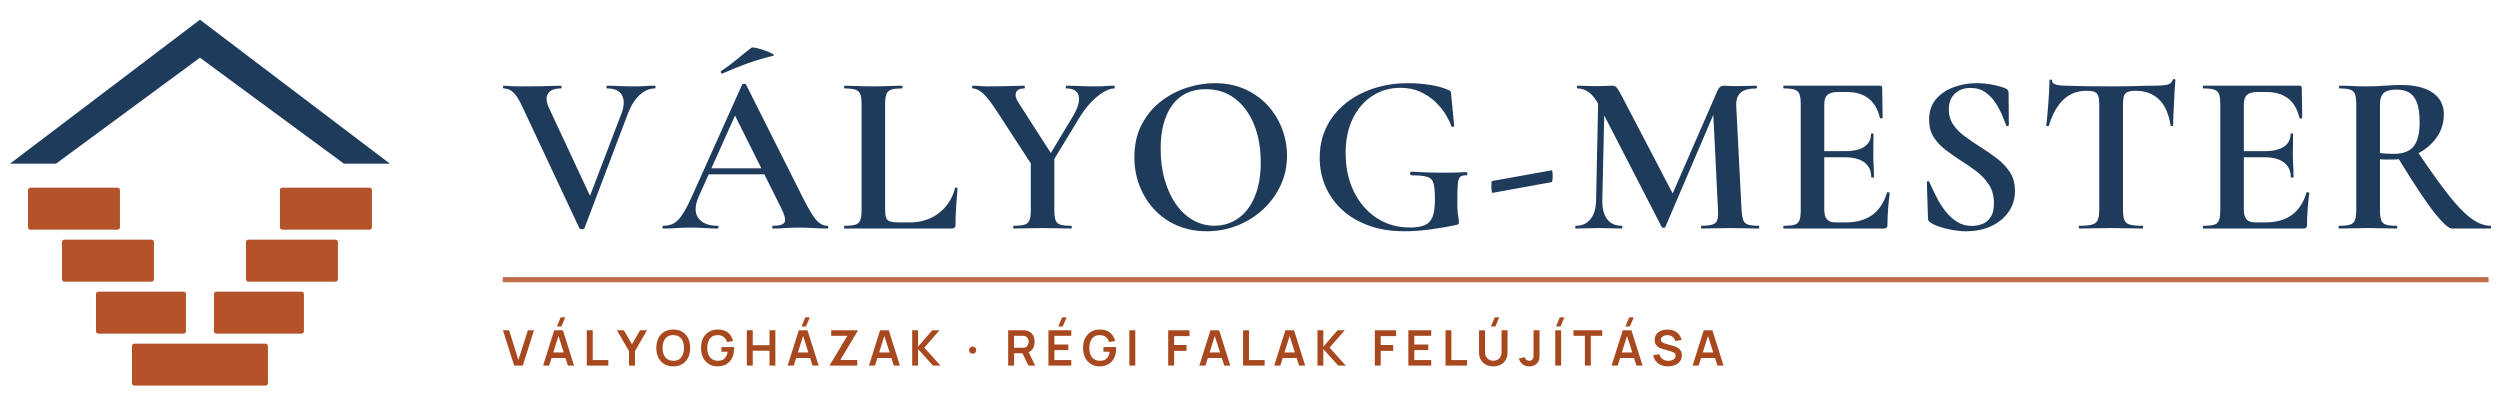
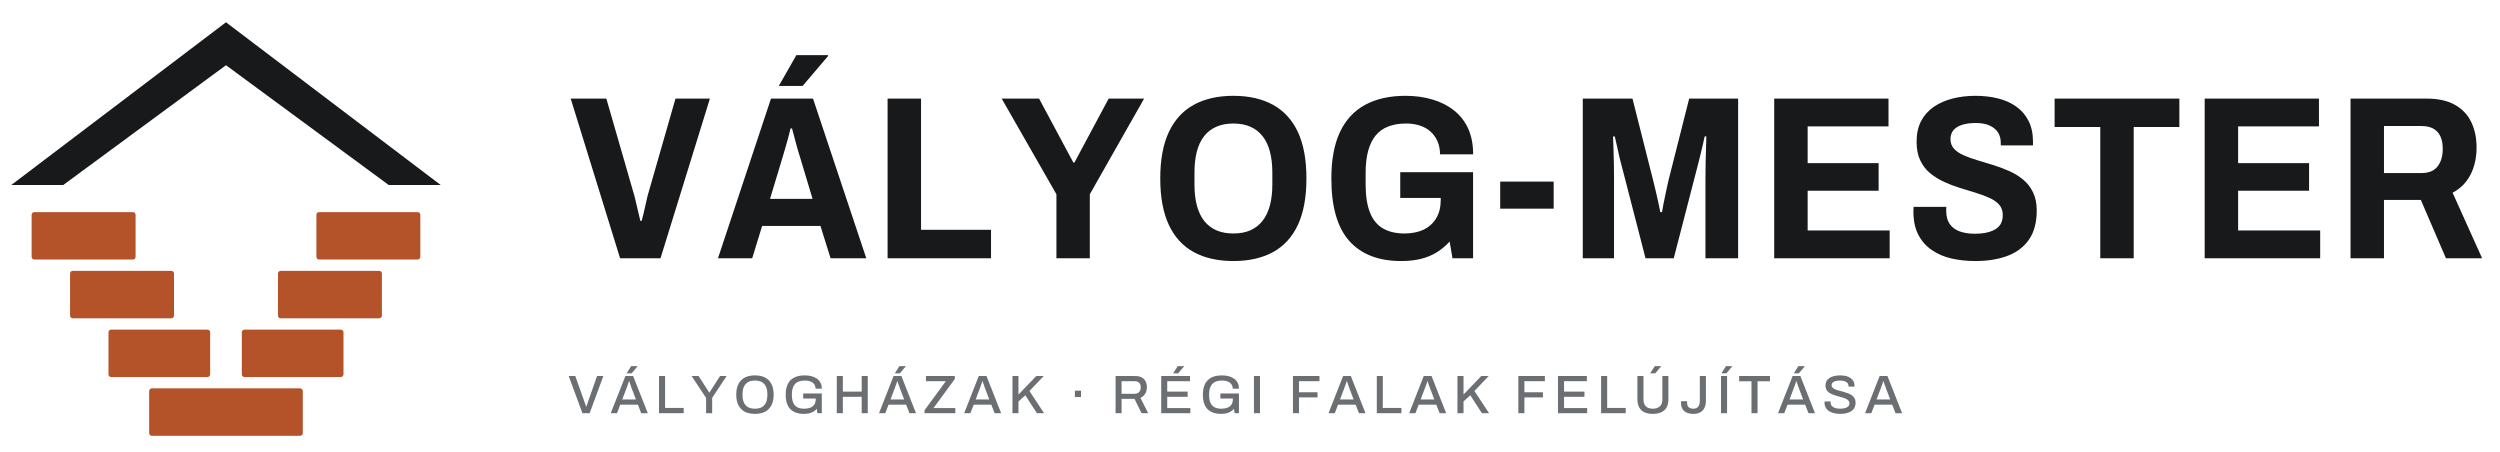
- <svg xmlns="http://www.w3.org/2000/svg" viewBox="0 0 437.6 70.0" role="img" aria-label="Vályog-Mester">
+ <svg xmlns="http://www.w3.org/2000/svg" viewBox="0 0 387.2 70.0" role="img" aria-label="Vályog-Mester">
  <g transform="translate(0 1) scale(0.7)">
-     <path d="M50 3.5 L97.5 39.5 L86 39.5 L50 13 L14 39.5 L2.5 39.5Z" fill="#1F3B5C" />
+     <path d="M50 3.5 L97.5 39.5 L86 39.5 L50 13 L14 39.5 L2.5 39.5Z" fill="#17191B" />
    <g fill="#B4532A">
      <rect x="7" y="45.5" width="23" height="10.5" rx=".6" />
      <rect x="70" y="45.5" width="23" height="10.5" rx=".6" />
      <rect x="15.5" y="58.5" width="23" height="10.5" rx=".6" />
      <rect x="61.5" y="58.5" width="23" height="10.5" rx=".6" />
      <rect x="24" y="71.5" width="22.5" height="10.5" rx=".6" />
      <rect x="53.5" y="71.5" width="22.5" height="10.5" rx=".6" />
      <rect x="33" y="84.5" width="34" height="10.5" rx=".6" />
    </g>
  </g>
-   <path transform="translate(88.0 40)" d="M26.63 -25Q26.75 -25 26.75 -24.76Q26.75 -24.52 26.63 -24.52Q25.18 -24.52 23.93 -23.34Q22.68 -22.17 21.89 -20.07L14.3 -0.04Q14.26 0.12 13.88 0.12Q13.5 0.12 13.42 -0.04L3.26 -21.68Q2.58 -23.1 1.86 -23.81Q1.13 -24.52 0.16 -24.52Q0.04 -24.52 0.04 -24.76Q0.04 -25 0.16 -25Q0.65 -25 0.96 -24.96Q1.26 -24.92 1.74 -24.9Q2.21 -24.88 3.15 -24.88Q5.21 -24.88 6.53 -24.9Q7.85 -24.92 8.7 -24.96Q9.55 -25 10.18 -25Q10.3 -25 10.3 -24.76Q10.3 -24.52 10.18 -24.52Q8.49 -24.52 7.92 -23.62Q7.35 -22.73 8.09 -21.11L15.61 -5.01L13.84 -1.97L20.81 -20.21Q21.51 -22.09 20.89 -23.3Q20.27 -24.52 18.27 -24.52Q18.15 -24.52 18.15 -24.76Q18.15 -25 18.27 -25Q19.4 -25 20.42 -24.94Q21.43 -24.88 23.1 -24.88Q24.23 -24.88 24.93 -24.94Q25.63 -25 26.63 -25ZM35.24 -9.48 35.81 -10.54H47.17L47.45 -9.48ZM56.79 -0.48Q56.99 -0.48 56.99 -0.24Q56.99 0 56.79 0Q55.6 0 54.32 -0.08Q53.04 -0.16 51.85 -0.16Q50.51 -0.16 49.52 -0.08Q48.54 0 47.32 0Q47.16 0 47.16 -0.24Q47.16 -0.48 47.32 -0.48Q49.04 -0.48 49.35 -1.13Q49.65 -1.78 48.68 -3.7L40.44 -20.21L42.23 -23.27L34.3 -5.58Q33.24 -3.17 34.25 -1.82Q35.26 -0.48 37.57 -0.48Q37.77 -0.48 37.77 -0.24Q37.77 0 37.57 0Q36.37 0 35.37 -0.08Q34.37 -0.16 32.85 -0.16Q31.31 -0.16 30.38 -0.08Q29.45 0 28.11 0Q27.95 0 27.95 -0.24Q27.95 -0.48 28.11 -0.48Q29.19 -0.48 29.98 -0.93Q30.76 -1.38 31.53 -2.58Q32.3 -3.77 33.27 -5.97L41.9 -25.19Q41.95 -25.31 42.25 -25.33Q42.55 -25.35 42.59 -25.19L52.49 -5.48Q53.45 -3.58 54.15 -2.48Q54.85 -1.38 55.49 -0.93Q56.12 -0.48 56.79 -0.48ZM38.43 -27.12Q38.27 -27.08 38.19 -27.3Q38.11 -27.52 38.23 -27.56Q39.75 -28.58 41.01 -29.63Q42.26 -30.67 43.53 -31.65Q43.68 -31.77 44.41 -31.6Q45.15 -31.42 45.95 -31.14Q46.76 -30.85 47.22 -30.58Q47.68 -30.31 47.31 -30.24Q44.63 -29.56 42.55 -28.8Q40.47 -28.04 38.43 -27.12ZM66.93 -21.72V-3.4Q66.93 -2.4 67.1 -1.9Q67.27 -1.4 67.81 -1.24Q68.34 -1.07 69.37 -1.07H71.24Q74.23 -1.07 76.35 -2.71Q78.47 -4.35 79.17 -7.08Q79.2 -7.2 79.4 -7.16Q79.61 -7.13 79.61 -7.01Q79.49 -5.73 79.37 -3.93Q79.25 -2.13 79.25 -0.6Q79.25 0 78.63 0H59.83Q59.75 0 59.75 -0.24Q59.75 -0.48 59.83 -0.48Q61.1 -0.48 61.74 -0.68Q62.37 -0.88 62.59 -1.48Q62.81 -2.08 62.81 -3.24V-21.76Q62.81 -22.92 62.59 -23.5Q62.37 -24.08 61.74 -24.3Q61.1 -24.52 59.83 -24.52Q59.75 -24.52 59.75 -24.76Q59.75 -25 59.83 -25Q60.79 -25 62.1 -24.94Q63.41 -24.88 64.83 -24.88Q66.34 -24.88 67.61 -24.94Q68.88 -25 69.87 -25Q69.98 -25 69.98 -24.76Q69.98 -24.52 69.87 -24.52Q68.61 -24.52 67.98 -24.3Q67.36 -24.08 67.14 -23.48Q66.93 -22.88 66.93 -21.72ZM94.72 -11.19 99.83 -19.69Q101.12 -21.87 100.82 -23.19Q100.51 -24.52 98.65 -24.52Q98.54 -24.52 98.54 -24.76Q98.54 -25 98.65 -25Q99.9 -25 100.99 -24.94Q102.09 -24.88 103.92 -24.88Q104.92 -24.88 105.54 -24.94Q106.16 -25 107.04 -25Q107.12 -25 107.12 -24.76Q107.12 -24.52 107.04 -24.52Q106.22 -24.52 105.12 -23.86Q104.02 -23.2 102.94 -22.05Q101.85 -20.91 100.92 -19.37L95.54 -10.52ZM92.73 -10.94 86.46 -20.58Q84.93 -22.93 83.99 -23.72Q83.04 -24.52 82.28 -24.52Q82.16 -24.52 82.16 -24.76Q82.16 -25 82.28 -25Q82.89 -25 83.55 -24.94Q84.21 -24.88 84.82 -24.88Q85.94 -24.88 87.17 -24.9Q88.4 -24.92 89.5 -24.96Q90.6 -25 91.31 -25Q91.39 -25 91.39 -24.76Q91.39 -24.52 91.31 -24.52Q90.09 -24.52 89.84 -23.78Q89.59 -23.04 90.3 -21.99L96.24 -12.75ZM92.43 -12.4 96.55 -12.76V-3.24Q96.55 -2.08 96.76 -1.48Q96.97 -0.88 97.59 -0.68Q98.21 -0.48 99.49 -0.48Q99.61 -0.48 99.61 -0.24Q99.61 0 99.49 0Q98.46 0 97.22 -0.04Q95.97 -0.08 94.47 -0.08Q93.05 -0.08 91.75 -0.04Q90.44 0 89.42 0Q89.34 0 89.34 -0.24Q89.34 -0.48 89.42 -0.48Q90.7 -0.48 91.34 -0.68Q91.98 -0.88 92.21 -1.48Q92.43 -2.08 92.43 -3.24ZM123.24 0.48Q120.36 0.48 118.02 -0.54Q115.68 -1.56 114.02 -3.36Q112.36 -5.16 111.46 -7.5Q110.56 -9.84 110.56 -12.48Q110.56 -15.72 111.82 -18.16Q113.08 -20.6 115.16 -22.22Q117.24 -23.84 119.72 -24.64Q122.2 -25.44 124.64 -25.44Q127.6 -25.44 129.94 -24.38Q132.28 -23.32 133.92 -21.52Q135.56 -19.72 136.42 -17.44Q137.28 -15.16 137.28 -12.76Q137.28 -9.96 136.16 -7.56Q135.04 -5.16 133.1 -3.36Q131.16 -1.56 128.62 -0.54Q126.08 0.48 123.24 0.48ZM124.58 -0.49Q126.89 -0.49 128.73 -1.78Q130.56 -3.06 131.62 -5.55Q132.68 -8.03 132.68 -11.61Q132.68 -15.3 131.52 -18.18Q130.35 -21.07 128.19 -22.73Q126.04 -24.39 123.03 -24.39Q119.25 -24.39 117.2 -21.61Q115.16 -18.83 115.16 -13.94Q115.16 -11.04 115.85 -8.58Q116.55 -6.12 117.82 -4.29Q119.08 -2.47 120.81 -1.48Q122.53 -0.49 124.58 -0.49ZM157.79 0.48Q154.29 0.48 151.55 -0.53Q148.8 -1.53 146.9 -3.3Q144.99 -5.07 143.99 -7.4Q143 -9.73 143 -12.38Q143 -15.31 144.16 -17.7Q145.31 -20.09 147.42 -21.82Q149.53 -23.55 152.35 -24.49Q155.17 -25.44 158.5 -25.44Q160.42 -25.44 162.33 -25.14Q164.24 -24.84 165.45 -24.28Q165.87 -24.12 165.92 -24.01Q165.98 -23.91 166.02 -23.36L166.54 -17.95Q166.54 -17.83 166.34 -17.79Q166.14 -17.75 166.06 -17.91Q165.75 -18.79 165.06 -19.94Q164.36 -21.09 163.26 -22.15Q162.16 -23.21 160.64 -23.92Q159.11 -24.63 157.11 -24.63Q154.45 -24.63 152.27 -23.25Q150.1 -21.87 148.82 -19.3Q147.54 -16.74 147.54 -13.17Q147.54 -10.37 148.35 -8.01Q149.16 -5.65 150.66 -3.89Q152.17 -2.12 154.22 -1.15Q156.28 -0.18 158.8 -0.18Q160.39 -0.18 161.34 -0.57Q162.3 -0.95 162.73 -1.99Q163.17 -3.04 163.17 -5.03Q163.17 -6.95 162.94 -7.85Q162.72 -8.75 161.86 -9.03Q161 -9.31 159.07 -9.31Q158.83 -9.31 158.83 -9.63Q158.83 -9.95 159.03 -9.95Q161.79 -9.79 164 -9.77Q166.22 -9.75 168.66 -9.87Q168.83 -9.87 168.85 -9.59Q168.86 -9.31 168.66 -9.31Q167.94 -9.35 167.6 -9.05Q167.26 -8.75 167.17 -7.75Q167.09 -6.75 167.09 -4.63Q167.09 -3.31 167.17 -2.67Q167.25 -2.03 167.31 -1.73Q167.37 -1.43 167.37 -1.11Q167.37 -0.87 167.29 -0.79Q167.21 -0.71 166.93 -0.63Q164.76 -0.16 162.37 0.16Q159.98 0.48 157.79 0.48ZM173.24 -6.24Q173.12 -6.24 173.08 -6.74Q173.04 -7.25 173.06 -7.78Q173.08 -8.31 173.16 -8.31L183.6 -10.19Q183.72 -10.23 183.76 -9.71Q183.8 -9.18 183.76 -8.67Q183.72 -8.17 183.6 -8.12ZM191.38 -4.95 191.78 -24.08 192.9 -24 192.47 -4.95Q192.43 -2.84 193.3 -1.66Q194.17 -0.48 195.86 -0.48Q195.98 -0.48 195.98 -0.24Q195.98 0 195.86 0Q194.98 0 194.06 -0.04Q193.14 -0.08 191.98 -0.08Q190.75 -0.08 189.73 -0.04Q188.71 0 187.84 0Q187.73 0 187.73 -0.24Q187.73 -0.48 187.84 -0.48Q189.49 -0.48 190.41 -1.66Q191.34 -2.84 191.38 -4.95ZM219.86 -0.48Q219.94 -0.48 219.94 -0.24Q219.94 0 219.86 0Q218.83 0 217.53 -0.04Q216.23 -0.08 214.8 -0.08Q213.36 -0.08 212.11 -0.04Q210.86 0 209.85 0Q209.74 0 209.74 -0.24Q209.74 -0.48 209.85 -0.48Q211.75 -0.48 212.29 -1Q212.84 -1.52 212.72 -3.24L211.83 -21.27L213.75 -24.23L203.51 -0.28Q203.47 -0.12 203.21 -0.12Q202.94 -0.12 202.86 -0.28L191.83 -21.68Q190.34 -24.52 188.12 -24.52Q188.01 -24.52 188.01 -24.76Q188.01 -25 188.12 -25Q188.93 -25 189.82 -24.96Q190.7 -24.92 191.32 -24.92Q192.29 -24.92 193.03 -24.96Q193.77 -25 194.18 -25Q194.74 -25 195.04 -24.61Q195.35 -24.21 196.02 -22.92L205.01 -5.71L203.14 -2.37L212.57 -24Q212.8 -24.54 213.07 -24.77Q213.34 -25 213.77 -25Q214.14 -25 214.57 -24.96Q215.01 -24.92 215.6 -24.92Q216.84 -24.92 217.71 -24.96Q218.57 -25 219.43 -25Q219.54 -25 219.54 -24.76Q219.54 -24.52 219.43 -24.52Q217.57 -24.52 216.7 -23.8Q215.84 -23.07 215.91 -21.46L216.84 -3.24Q216.92 -2.08 217.14 -1.48Q217.37 -0.88 217.99 -0.68Q218.61 -0.48 219.86 -0.48ZM241.78 0H224.26Q224.14 0 224.14 -0.24Q224.14 -0.48 224.26 -0.48Q225.54 -0.48 226.16 -0.68Q226.78 -0.88 226.99 -1.48Q227.2 -2.08 227.2 -3.24V-21.76Q227.2 -22.92 226.99 -23.5Q226.78 -24.08 226.16 -24.3Q225.54 -24.52 224.26 -24.52Q224.14 -24.52 224.14 -24.76Q224.14 -25 224.26 -25H241.06Q241.46 -25 241.46 -24.64L241.54 -19.39Q241.54 -19.3 241.33 -19.27Q241.13 -19.23 241.06 -19.35Q240.51 -21.67 239.05 -22.78Q237.59 -23.9 235.21 -23.9H233.8Q232.9 -23.9 232.35 -23.68Q231.8 -23.46 231.56 -22.97Q231.32 -22.47 231.32 -21.69V-3.4Q231.32 -2.59 231.52 -2.06Q231.73 -1.54 232.18 -1.3Q232.63 -1.07 233.38 -1.07H235.03Q237.94 -1.07 239.72 -2.37Q241.5 -3.66 242.3 -6.29Q242.33 -6.41 242.55 -6.35Q242.78 -6.3 242.78 -6.21Q242.62 -5.07 242.5 -3.51Q242.38 -1.94 242.38 -0.6Q242.38 0 241.78 0ZM239.54 -8.99Q239.54 -10.65 238.36 -11.56Q237.19 -12.47 234.86 -12.47H229.35V-13.54H234.91Q237.19 -13.54 238.35 -14.33Q239.5 -15.12 239.5 -16.54Q239.5 -16.65 239.72 -16.65Q239.94 -16.65 239.94 -16.54Q239.94 -15.24 239.92 -14.52Q239.9 -13.79 239.9 -13Q239.9 -12.02 239.96 -11.07Q240.02 -10.12 240.02 -8.99Q240.02 -8.91 239.78 -8.91Q239.54 -8.91 239.54 -8.99ZM253.12 -20.85Q253.12 -19.31 253.91 -18.16Q254.69 -17.02 255.96 -16.1Q257.22 -15.19 258.63 -14.28Q260.14 -13.34 261.52 -12.29Q262.9 -11.25 263.8 -9.88Q264.7 -8.51 264.7 -6.59Q264.7 -4.51 263.59 -2.92Q262.48 -1.33 260.56 -0.42Q258.64 0.48 256.13 0.48Q254.97 0.48 253.73 0.26Q252.5 0.03 251.46 -0.32Q250.42 -0.67 249.86 -1.09Q249.7 -1.21 249.58 -1.35Q249.47 -1.5 249.47 -1.85L249.28 -8.05Q249.24 -8.25 249.46 -8.27Q249.68 -8.29 249.72 -8.13Q250.26 -6.89 250.95 -5.54Q251.63 -4.18 252.52 -3.04Q253.41 -1.91 254.55 -1.18Q255.68 -0.46 257.15 -0.46Q258.11 -0.46 259 -0.8Q259.88 -1.14 260.45 -2.01Q261.02 -2.87 261.02 -4.4Q261.02 -6.29 260.17 -7.62Q259.33 -8.96 258.01 -9.97Q256.69 -10.98 255.24 -11.88Q253.84 -12.79 252.56 -13.76Q251.27 -14.74 250.47 -16Q249.67 -17.26 249.67 -19.03Q249.67 -21.25 250.9 -22.67Q252.13 -24.08 254.03 -24.76Q255.93 -25.44 257.9 -25.44Q259.29 -25.44 260.69 -25.19Q262.08 -24.93 262.98 -24.55Q263.37 -24.39 263.47 -24.2Q263.58 -24 263.58 -23.77L263.63 -18.11Q263.63 -17.99 263.44 -17.93Q263.26 -17.88 263.18 -18.01Q262.97 -18.54 262.54 -19.62Q262.11 -20.7 261.4 -21.84Q260.69 -22.99 259.58 -23.8Q258.48 -24.61 256.9 -24.61Q255.8 -24.61 254.95 -24.17Q254.11 -23.72 253.61 -22.9Q253.12 -22.08 253.12 -20.85ZM277.25 -24.11Q274.8 -24.11 273.17 -22.55Q271.55 -20.99 270.63 -18.01Q270.59 -17.9 270.39 -17.91Q270.18 -17.93 270.18 -18.05Q270.26 -18.6 270.35 -19.6Q270.43 -20.61 270.53 -21.79Q270.62 -22.97 270.68 -24.07Q270.74 -25.17 270.74 -25.88Q270.74 -26.08 270.97 -26.08Q271.19 -26.08 271.19 -25.88Q271.19 -25.48 271.6 -25.3Q272.02 -25.12 272.55 -25.06Q273.09 -25 273.45 -25Q276.89 -24.88 281.49 -24.88Q284.29 -24.88 285.97 -24.94Q287.65 -25 289.21 -25Q290.63 -25 291.37 -25.18Q292.11 -25.36 292.31 -26Q292.35 -26.16 292.57 -26.16Q292.78 -26.16 292.78 -26Q292.71 -25.37 292.65 -24.24Q292.58 -23.12 292.53 -21.89Q292.47 -20.65 292.43 -19.6Q292.39 -18.56 292.39 -18.05Q292.39 -17.93 292.18 -17.93Q291.98 -17.93 291.94 -18.05Q291.43 -21.2 289.85 -22.65Q288.28 -24.11 285.86 -24.11Q284.91 -24.11 284.42 -23.9Q283.93 -23.7 283.77 -23.17Q283.61 -22.65 283.61 -21.68V-3.24Q283.61 -2.08 283.85 -1.48Q284.1 -0.88 284.82 -0.68Q285.54 -0.48 287.03 -0.48Q287.14 -0.48 287.14 -0.24Q287.14 0 287.03 0Q285.92 0 284.53 -0.04Q283.14 -0.08 281.49 -0.08Q279.91 -0.08 278.52 -0.04Q277.14 0 275.99 0Q275.87 0 275.87 -0.24Q275.87 -0.48 275.99 -0.48Q277.43 -0.48 278.17 -0.68Q278.92 -0.88 279.18 -1.48Q279.45 -2.08 279.45 -3.24V-21.76Q279.45 -22.7 279.28 -23.2Q279.12 -23.71 278.64 -23.91Q278.16 -24.11 277.25 -24.11ZM315.22 0H297.7Q297.58 0 297.58 -0.24Q297.58 -0.48 297.7 -0.48Q298.98 -0.48 299.6 -0.68Q300.22 -0.88 300.43 -1.48Q300.64 -2.08 300.64 -3.24V-21.76Q300.64 -22.92 300.43 -23.5Q300.22 -24.08 299.6 -24.3Q298.98 -24.52 297.7 -24.52Q297.58 -24.52 297.58 -24.76Q297.58 -25 297.7 -25H314.5Q314.9 -25 314.9 -24.64L314.98 -19.39Q314.98 -19.3 314.77 -19.27Q314.57 -19.23 314.5 -19.35Q313.95 -21.67 312.49 -22.78Q311.03 -23.9 308.65 -23.9H307.24Q306.34 -23.9 305.79 -23.68Q305.24 -23.46 305 -22.97Q304.76 -22.47 304.76 -21.69V-3.4Q304.76 -2.59 304.96 -2.06Q305.17 -1.54 305.62 -1.3Q306.07 -1.07 306.82 -1.07H308.47Q311.38 -1.07 313.16 -2.37Q314.94 -3.66 315.74 -6.29Q315.77 -6.41 315.99 -6.35Q316.22 -6.3 316.22 -6.21Q316.06 -5.07 315.94 -3.51Q315.82 -1.94 315.82 -0.6Q315.82 0 315.22 0ZM312.98 -8.99Q312.98 -10.65 311.8 -11.56Q310.63 -12.47 308.3 -12.47H302.79V-13.54H308.35Q310.63 -13.54 311.79 -14.33Q312.94 -15.12 312.94 -16.54Q312.94 -16.65 313.16 -16.65Q313.38 -16.65 313.38 -16.54Q313.38 -15.24 313.36 -14.52Q313.34 -13.79 313.34 -13Q313.34 -12.02 313.4 -11.07Q313.46 -10.12 313.46 -8.99Q313.46 -8.91 313.22 -8.91Q312.98 -8.91 312.98 -8.99ZM341.17 0Q340.55 0 339.18 -1.51Q337.81 -3.02 335.89 -5.86Q333.97 -8.71 331.56 -12.67L334.99 -13.72Q338.23 -8.88 340.51 -5.97Q342.79 -3.06 344.56 -1.77Q346.33 -0.48 347.94 -0.48Q348.03 -0.48 348.03 -0.24Q348.03 0 347.94 0Q345.28 0 343.61 0Q341.93 0 341.17 0ZM332.31 -25.12Q335.91 -25.12 337.84 -23.76Q339.77 -22.4 339.77 -20.01Q339.77 -17.68 338.46 -15.87Q337.15 -14.07 335.09 -13.07Q333.03 -12.07 330.72 -12.07Q330.19 -12.07 329.63 -12.07Q329.06 -12.08 328.59 -12.12V-3.24Q328.59 -2.08 328.8 -1.48Q329 -0.88 329.63 -0.68Q330.25 -0.48 331.53 -0.48Q331.62 -0.48 331.62 -0.24Q331.62 0 331.53 0Q330.5 0 329.24 -0.04Q327.98 -0.08 326.48 -0.08Q325.06 -0.08 323.77 -0.04Q322.49 0 321.46 0Q321.34 0 321.34 -0.24Q321.34 -0.48 321.46 -0.48Q322.74 -0.48 323.36 -0.68Q323.98 -0.88 324.21 -1.48Q324.44 -2.08 324.44 -3.24V-21.76Q324.44 -22.92 324.23 -23.5Q324.02 -24.08 323.4 -24.3Q322.78 -24.52 321.5 -24.52Q321.42 -24.52 321.42 -24.76Q321.42 -25 321.5 -25Q322.53 -25 323.79 -24.94Q325.06 -24.88 326.48 -24.88Q327.78 -24.88 329.37 -25Q330.96 -25.12 332.31 -25.12ZM335.53 -18.55Q335.53 -20.88 335.02 -22.13Q334.51 -23.37 333.61 -23.85Q332.7 -24.32 331.52 -24.32Q329.94 -24.32 329.27 -23.74Q328.59 -23.15 328.59 -21.68V-13.21Q329.15 -13.14 329.79 -13.1Q330.44 -13.06 330.92 -13.06Q333.43 -13.06 334.48 -14.38Q335.53 -15.7 335.53 -18.55Z" fill="#1F3B5C" />
-   <rect x="88.0" y="48.5" width="347.6" height=".9" fill="#B4532A" opacity=".85" />
-   <path transform="translate(88.0 64)" d="M2 0 0.04 -6.19H1.11L2.74 -1L4.4 -6.19H5.47L3.51 0ZM10.27 -6.86H9.48L10.14 -8.45H10.93ZM7.06 0 9.01 -6.19H10.53L12.48 0H11.41L9.64 -5.56H9.87L8.12 0ZM8.15 -1.34V-2.31H11.4V-1.34ZM14.71 0V-6.19H15.75V-0.97H18.48V0ZM22.1 0V-2.54L19.99 -6.19H21.2L22.62 -3.73L24.04 -6.19H25.25L23.15 -2.54V0ZM29.85 0.13Q28.92 0.13 28.26 -0.28Q27.59 -0.68 27.24 -1.41Q26.88 -2.14 26.88 -3.1Q26.88 -4.06 27.24 -4.78Q27.59 -5.51 28.26 -5.92Q28.92 -6.32 29.85 -6.32Q30.78 -6.32 31.44 -5.92Q32.1 -5.51 32.46 -4.78Q32.81 -4.06 32.81 -3.1Q32.81 -2.14 32.46 -1.41Q32.1 -0.68 31.44 -0.28Q30.78 0.13 29.85 0.13ZM29.85 -0.85Q30.47 -0.84 30.89 -1.12Q31.3 -1.4 31.51 -1.91Q31.72 -2.42 31.72 -3.1Q31.72 -3.77 31.51 -4.28Q31.3 -4.78 30.89 -5.06Q30.47 -5.34 29.85 -5.34Q29.22 -5.35 28.81 -5.07Q28.4 -4.79 28.19 -4.28Q27.98 -3.77 27.98 -3.1Q27.98 -2.42 28.19 -1.92Q28.39 -1.42 28.81 -1.14Q29.22 -0.86 29.85 -0.85ZM37.6 0.13Q37 0.13 36.47 -0.08Q35.95 -0.3 35.55 -0.71Q35.15 -1.12 34.93 -1.72Q34.71 -2.32 34.71 -3.1Q34.71 -4.11 35.08 -4.83Q35.46 -5.55 36.12 -5.94Q36.78 -6.32 37.6 -6.32Q38.75 -6.32 39.42 -5.79Q40.08 -5.26 40.32 -4.3L39.26 -4.13Q39.09 -4.68 38.69 -5.01Q38.29 -5.34 37.67 -5.34Q37.05 -5.35 36.63 -5.07Q36.22 -4.79 36.01 -4.28Q35.8 -3.77 35.8 -3.1Q35.8 -2.42 36.01 -1.92Q36.22 -1.42 36.63 -1.14Q37.05 -0.86 37.67 -0.85Q38.14 -0.84 38.49 -1.02Q38.84 -1.19 39.06 -1.55Q39.29 -1.9 39.37 -2.43H38.27V-3.25H40.47Q40.48 -3.18 40.48 -3.05Q40.48 -2.91 40.48 -2.88Q40.48 -2.01 40.14 -1.33Q39.79 -0.64 39.15 -0.26Q38.5 0.13 37.6 0.13ZM42.72 0V-6.19H43.76V-3.58H46.69V-6.19H47.72V0H46.69V-2.61H43.76V0ZM53.08 -6.86H52.3L52.96 -8.45H53.75ZM49.87 0 51.82 -6.19H53.34L55.3 0H54.23L52.46 -5.56H52.69L50.94 0ZM50.96 -1.34V-2.31H54.21V-1.34ZM57.27 0V-0.14L60.32 -5.22H57.49V-6.19H62.12V-6.05L59.08 -0.98H62.05V0ZM64.1 0 66.05 -6.19H67.57L69.52 0H68.45L66.68 -5.56H66.91L65.16 0ZM65.19 -1.34V-2.31H68.44V-1.34ZM71.67 0V-6.19H72.7V-3.32L75.18 -6.19H76.45L73.79 -3.15L76.63 0H75.32L72.7 -2.89V0ZM82.26 -2.08Q81.99 -2.08 81.81 -2.26Q81.62 -2.44 81.62 -2.71Q81.62 -2.98 81.81 -3.16Q81.99 -3.34 82.26 -3.34Q82.51 -3.34 82.7 -3.16Q82.88 -2.98 82.88 -2.71Q82.88 -2.44 82.7 -2.26Q82.51 -2.08 82.26 -2.08ZM88.47 0V-6.19H91.03Q91.12 -6.19 91.26 -6.19Q91.4 -6.18 91.52 -6.16Q92.06 -6.07 92.41 -5.8Q92.76 -5.52 92.93 -5.11Q93.1 -4.69 93.1 -4.18Q93.1 -3.42 92.72 -2.87Q92.33 -2.33 91.54 -2.2L91.1 -2.16H89.5V0ZM92.02 0 90.8 -2.52 91.86 -2.75 93.2 0ZM89.5 -3.13H90.98Q91.07 -3.13 91.18 -3.14Q91.28 -3.15 91.38 -3.17Q91.63 -3.24 91.78 -3.4Q91.93 -3.56 91.99 -3.77Q92.05 -3.98 92.05 -4.18Q92.05 -4.37 91.99 -4.58Q91.93 -4.79 91.78 -4.95Q91.63 -5.11 91.38 -5.18Q91.28 -5.21 91.18 -5.21Q91.07 -5.22 90.98 -5.22H89.5ZM98.03 -6.86H97.24L97.91 -8.45H98.69ZM95.52 0V-6.19H99.52V-5.22H96.56V-3.69H99V-2.72H96.56V-0.97H99.52V0ZM104.48 0.13Q103.88 0.13 103.35 -0.08Q102.83 -0.3 102.43 -0.71Q102.03 -1.12 101.81 -1.72Q101.58 -2.32 101.58 -3.1Q101.58 -4.11 101.96 -4.83Q102.34 -5.55 103 -5.94Q103.66 -6.32 104.48 -6.32Q105.63 -6.32 106.29 -5.79Q106.96 -5.26 107.2 -4.3L106.14 -4.13Q105.97 -4.68 105.56 -5.01Q105.16 -5.34 104.55 -5.34Q103.92 -5.35 103.51 -5.07Q103.1 -4.79 102.89 -4.28Q102.68 -3.77 102.68 -3.1Q102.68 -2.42 102.89 -1.92Q103.09 -1.42 103.51 -1.14Q103.92 -0.86 104.55 -0.85Q105.01 -0.84 105.37 -1.02Q105.72 -1.19 105.94 -1.55Q106.17 -1.9 106.24 -2.43H105.15V-3.25H107.35Q107.35 -3.18 107.36 -3.05Q107.36 -2.91 107.36 -2.88Q107.36 -2.01 107.02 -1.33Q106.67 -0.64 106.03 -0.26Q105.38 0.13 104.48 0.13ZM109.68 0V-6.19H110.72V0ZM116.48 0V-6.19H120.21V-5.16H117.52V-3.61H119.69V-2.58H117.52V0ZM121.93 0 123.88 -6.19H125.4L127.35 0H126.29L124.52 -5.56H124.75L123 0ZM123.02 -1.34V-2.31H126.27V-1.34ZM129.59 0V-6.19H130.62V-0.97H133.36V0ZM135.04 0 136.99 -6.19H138.51L140.46 0H139.39L137.62 -5.56H137.85L136.11 0ZM136.13 -1.34V-2.31H139.38V-1.34ZM142.61 0V-6.19H143.64V-3.32L146.12 -6.19H147.39L144.73 -3.15L147.57 0H146.26L143.64 -2.89V0ZM152.65 0V-6.19H156.37V-5.16H153.68V-3.61H155.86V-2.58H153.68V0ZM158.52 0V-6.19H162.52V-5.22H159.56V-3.69H162.01V-2.72H159.56V-0.97H162.52V0ZM165.02 0V-6.19H166.05V-0.97H168.79V0ZM173.76 -6.86H172.97L173.64 -8.45H174.42ZM173.39 0.13Q172.65 0.13 172.09 -0.17Q171.53 -0.47 171.21 -1.02Q170.89 -1.56 170.89 -2.3V-6.18L171.94 -6.19V-2.33Q171.94 -1.98 172.06 -1.7Q172.18 -1.43 172.38 -1.24Q172.59 -1.04 172.85 -0.95Q173.11 -0.85 173.39 -0.85Q173.68 -0.85 173.94 -0.95Q174.2 -1.05 174.4 -1.24Q174.6 -1.43 174.72 -1.71Q174.83 -1.98 174.83 -2.33V-6.19H175.88V-2.3Q175.88 -1.56 175.57 -1.02Q175.25 -0.47 174.69 -0.17Q174.13 0.13 173.39 0.13ZM179.7 0.13Q178.99 0.13 178.52 -0.24Q178.05 -0.61 177.86 -1.24L178.88 -1.48Q178.93 -1.22 179.16 -1.03Q179.39 -0.84 179.66 -0.84Q179.84 -0.84 180.05 -0.94Q180.25 -1.04 180.34 -1.25Q180.41 -1.39 180.42 -1.58Q180.43 -1.77 180.43 -2.02V-6.19H181.48V-2.02Q181.48 -1.74 181.47 -1.52Q181.47 -1.3 181.43 -1.11Q181.39 -0.92 181.27 -0.72Q181.02 -0.28 180.61 -0.08Q180.2 0.13 179.7 0.13ZM185.16 -6.86H184.37L185.03 -8.45H185.82ZM184.23 0V-6.19H185.26V0ZM189.42 0V-5.22H187.42V-6.19H192.46V-5.22H190.46V0ZM197.3 -6.86H196.52L197.18 -8.45H197.97ZM194.09 0 196.05 -6.19H197.56L199.52 0H198.45L196.68 -5.56H196.91L195.16 0ZM195.18 -1.34V-2.31H198.43V-1.34ZM203.96 0.13Q203.28 0.13 202.74 -0.11Q202.19 -0.34 201.84 -0.78Q201.49 -1.22 201.39 -1.83L202.47 -2Q202.61 -1.44 203.03 -1.14Q203.46 -0.84 204.02 -0.84Q204.35 -0.84 204.65 -0.95Q204.94 -1.05 205.12 -1.25Q205.3 -1.45 205.3 -1.73Q205.3 -1.86 205.26 -1.97Q205.22 -2.08 205.13 -2.17Q205.05 -2.25 204.92 -2.32Q204.79 -2.39 204.61 -2.45L203.02 -2.92Q202.81 -2.98 202.57 -3.08Q202.33 -3.18 202.12 -3.36Q201.91 -3.54 201.77 -3.81Q201.63 -4.09 201.63 -4.5Q201.63 -5.1 201.94 -5.51Q202.24 -5.91 202.76 -6.11Q203.27 -6.32 203.9 -6.31Q204.53 -6.31 205.03 -6.09Q205.53 -5.88 205.87 -5.48Q206.2 -5.08 206.34 -4.5L205.23 -4.31Q205.16 -4.64 204.96 -4.87Q204.76 -5.09 204.48 -5.22Q204.2 -5.34 203.88 -5.34Q203.57 -5.35 203.31 -5.25Q203.05 -5.15 202.89 -4.98Q202.72 -4.8 202.72 -4.55Q202.72 -4.32 202.86 -4.18Q203 -4.04 203.2 -3.95Q203.41 -3.87 203.62 -3.81L204.73 -3.5Q204.96 -3.44 205.24 -3.34Q205.52 -3.24 205.78 -3.05Q206.05 -2.87 206.22 -2.57Q206.39 -2.26 206.39 -1.8Q206.39 -1.32 206.19 -0.96Q205.99 -0.59 205.65 -0.35Q205.31 -0.11 204.87 0.01Q204.43 0.13 203.96 0.13ZM208.27 0 210.22 -6.19H211.74L213.69 0H212.62L210.85 -5.56H211.08L209.33 0ZM209.36 -1.34V-2.31H212.61V-1.34Z" fill="#A8481F" />
+   <path transform="translate(88.0 40)" d="M8.04 0 0.39 -24.73H5.91L10.26 -9.65Q10.4 -9.16 10.55 -8.45Q10.7 -7.74 10.88 -7.04Q11.06 -6.34 11.18 -5.79H11.38Q11.49 -6.18 11.64 -6.79Q11.78 -7.41 11.95 -8.14Q12.12 -8.87 12.29 -9.64L16.62 -24.73H21.95L14.3 0ZM23.2 0 31.41 -24.73H37.92L46.17 0H40.64L39.07 -5.01H30.04L28.5 0ZM31.26 -9.2H37.85L35.9 -15.69Q35.79 -16.03 35.63 -16.56Q35.47 -17.08 35.31 -17.7Q35.14 -18.32 34.98 -18.95Q34.81 -19.59 34.67 -20.1H34.44Q34.29 -19.44 34.06 -18.6Q33.82 -17.77 33.6 -16.98Q33.38 -16.19 33.22 -15.69ZM32.62 -26.69 35.34 -31.46H40.22L40.26 -31.33L36.31 -26.69ZM49.47 0V-24.73H54.65V-4.41H65.49V0ZM75.62 0V-9.91L67.14 -24.73H72.93L78.24 -14.83H78.41L83.71 -24.73H89.2L80.79 -9.91V0ZM103.02 0.43Q99.44 0.43 96.9 -0.95Q94.36 -2.33 93.03 -5.17Q91.7 -8.01 91.7 -12.36Q91.7 -16.72 93.03 -19.55Q94.36 -22.38 96.9 -23.77Q99.44 -25.16 103.02 -25.16Q106.63 -25.16 109.16 -23.77Q111.69 -22.38 113.02 -19.55Q114.34 -16.72 114.34 -12.36Q114.34 -8.01 113.02 -5.17Q111.69 -2.33 109.16 -0.95Q106.63 0.43 103.02 0.43ZM103.02 -3.84Q104.54 -3.84 105.66 -4.33Q106.78 -4.83 107.54 -5.79Q108.3 -6.76 108.68 -8.17Q109.06 -9.59 109.06 -11.43V-13.27Q109.06 -15.12 108.68 -16.54Q108.3 -17.97 107.54 -18.92Q106.78 -19.88 105.66 -20.37Q104.54 -20.87 103.02 -20.87Q101.51 -20.87 100.39 -20.37Q99.26 -19.88 98.5 -18.92Q97.75 -17.97 97.37 -16.54Q97 -15.12 97 -13.27V-11.43Q97 -9.59 97.37 -8.17Q97.75 -6.76 98.5 -5.79Q99.26 -4.83 100.39 -4.33Q101.51 -3.84 103.02 -3.84ZM129.02 0.43Q123.75 0.43 120.97 -2.69Q118.2 -5.81 118.2 -12.36Q118.2 -16.72 119.53 -19.54Q120.86 -22.37 123.44 -23.77Q126.02 -25.16 129.69 -25.16Q131.94 -25.16 133.85 -24.59Q135.76 -24.03 137.18 -22.91Q138.61 -21.79 139.39 -20.09Q140.16 -18.39 140.16 -16.1H135.03Q135.03 -17.23 134.64 -18.12Q134.25 -19 133.55 -19.63Q132.85 -20.25 131.89 -20.56Q130.92 -20.87 129.76 -20.87Q128.18 -20.87 126.99 -20.4Q125.81 -19.94 125.04 -18.99Q124.27 -18.03 123.89 -16.6Q123.51 -15.17 123.51 -13.26V-11.43Q123.51 -8.82 124.16 -7.14Q124.81 -5.45 126.15 -4.65Q127.5 -3.84 129.52 -3.84Q131.27 -3.84 132.52 -4.45Q133.77 -5.06 134.45 -6.22Q135.14 -7.38 135.14 -9.02V-9.34H128.87V-13.33H140.15V0H136.96L136.52 -2.59Q135.63 -1.61 134.54 -0.93Q133.44 -0.25 132.09 0.09Q130.73 0.43 129.02 0.43ZM144.35 -7.68V-11.87H152.63V-7.68ZM157.14 0V-24.73H164.84L168.05 -12.02Q168.21 -11.43 168.41 -10.54Q168.62 -9.65 168.82 -8.75Q169.02 -7.86 169.15 -7.15H169.41Q169.5 -7.71 169.66 -8.52Q169.83 -9.34 170.02 -10.26Q170.22 -11.19 170.41 -12.04L173.62 -24.73H181.2V0H176.14V-12.28Q176.14 -13.63 176.17 -14.99Q176.2 -16.36 176.24 -17.41Q176.28 -18.47 176.28 -18.87H176.02Q175.94 -18.46 175.73 -17.57Q175.52 -16.67 175.28 -15.68Q175.04 -14.68 174.83 -13.92L171.23 0H166.86L163.27 -13.91Q163.09 -14.52 162.88 -15.41Q162.67 -16.3 162.47 -17.23Q162.26 -18.16 162.1 -18.86H161.83Q161.87 -18.04 161.9 -16.88Q161.93 -15.71 161.96 -14.5Q161.98 -13.29 161.98 -12.28V0ZM186.79 0V-24.73H204.49V-20.42H191.97V-14.73H202.96V-10.46H191.97V-4.31H204.67V0ZM217.97 0.43Q216 0.43 214.26 0.04Q212.52 -0.36 211.19 -1.28Q209.86 -2.19 209.1 -3.66Q208.35 -5.12 208.35 -7.26Q208.35 -7.43 208.36 -7.63Q208.38 -7.83 208.38 -7.96H213.45Q213.44 -7.84 213.43 -7.66Q213.43 -7.47 213.43 -7.33Q213.43 -6.11 213.96 -5.33Q214.48 -4.55 215.49 -4.17Q216.49 -3.8 217.87 -3.8Q218.74 -3.8 219.42 -3.92Q220.11 -4.04 220.64 -4.28Q221.16 -4.51 221.52 -4.86Q221.87 -5.22 222.03 -5.67Q222.19 -6.13 222.19 -6.7Q222.19 -7.65 221.64 -8.29Q221.08 -8.92 220.13 -9.35Q219.18 -9.78 217.98 -10.15Q216.78 -10.51 215.51 -10.91Q214.24 -11.3 213.06 -11.85Q211.87 -12.4 210.92 -13.19Q209.96 -13.99 209.4 -15.18Q208.84 -16.36 208.84 -18.04Q208.84 -19.9 209.54 -21.25Q210.25 -22.59 211.51 -23.46Q212.78 -24.32 214.42 -24.74Q216.07 -25.16 217.97 -25.16Q219.82 -25.16 221.44 -24.76Q223.06 -24.36 224.28 -23.49Q225.5 -22.63 226.18 -21.28Q226.87 -19.93 226.87 -18.04V-17.48H221.88V-17.87Q221.88 -18.84 221.43 -19.52Q220.98 -20.19 220.12 -20.57Q219.27 -20.95 218.02 -20.95Q216.78 -20.95 215.9 -20.67Q215.02 -20.39 214.55 -19.84Q214.09 -19.28 214.09 -18.46Q214.09 -17.56 214.64 -16.96Q215.2 -16.36 216.15 -15.94Q217.11 -15.52 218.3 -15.17Q219.5 -14.82 220.77 -14.42Q222.04 -14.02 223.22 -13.49Q224.41 -12.96 225.37 -12.16Q226.32 -11.37 226.88 -10.2Q227.45 -9.03 227.45 -7.4Q227.45 -4.61 226.24 -2.88Q225.03 -1.15 222.89 -0.36Q220.75 0.43 217.97 0.43ZM237.29 0V-20.33H230.22V-24.73H249.54V-20.33H242.47V0ZM253.46 0V-24.73H271.16V-20.42H258.64V-14.73H269.63V-10.46H258.64V-4.31H271.35V0ZM276.05 0V-24.73H287.8Q290.53 -24.73 292.24 -23.75Q293.95 -22.78 294.76 -21.07Q295.57 -19.37 295.57 -17.16Q295.57 -14.79 294.64 -12.96Q293.7 -11.13 291.86 -10.15L296.43 0H290.83L286.94 -9.03H281.23V0ZM281.23 -13.2H287.09Q288.7 -13.2 289.52 -14.21Q290.33 -15.22 290.33 -16.97Q290.33 -18.11 289.97 -18.88Q289.61 -19.66 288.89 -20.07Q288.17 -20.48 287.04 -20.48H281.23Z" fill="#17191B" />
+   <path transform="translate(88.0 64)" d="M2.21 0 0.08 -5.76H1.1L2.53 -1.74Q2.57 -1.63 2.61 -1.5Q2.65 -1.37 2.7 -1.25Q2.74 -1.13 2.77 -1.04H2.82Q2.85 -1.12 2.89 -1.24Q2.93 -1.36 2.97 -1.49Q3.02 -1.61 3.06 -1.73L4.47 -5.76H5.45L3.32 0ZM6.59 0 8.86 -5.76H10.06L12.33 0H11.31L10.8 -1.33H8.07L7.56 0ZM8.37 -2.13H10.49L9.85 -3.82Q9.82 -3.9 9.77 -4.03Q9.72 -4.16 9.67 -4.32Q9.61 -4.48 9.56 -4.65Q9.5 -4.82 9.46 -4.95H9.41Q9.35 -4.78 9.28 -4.56Q9.21 -4.35 9.14 -4.15Q9.06 -3.95 9.02 -3.82ZM9.05 -6.18 9.75 -7.29H10.73L10.74 -7.27L9.83 -6.18ZM14.07 0V-5.76H15.01V-0.82H17.89V0ZM21.36 0V-2.37L19.12 -5.76H20.2L21.84 -3.21H21.88L23.52 -5.76H24.54L22.3 -2.37V0ZM28.93 0.1Q28.03 0.1 27.38 -0.22Q26.73 -0.55 26.38 -1.21Q26.03 -1.88 26.03 -2.88Q26.03 -3.89 26.38 -4.55Q26.73 -5.21 27.38 -5.54Q28.03 -5.86 28.93 -5.86Q29.83 -5.86 30.48 -5.54Q31.12 -5.21 31.47 -4.55Q31.82 -3.89 31.82 -2.88Q31.82 -1.88 31.47 -1.21Q31.12 -0.55 30.48 -0.22Q29.83 0.1 28.93 0.1ZM28.93 -0.7Q29.38 -0.7 29.74 -0.82Q30.1 -0.95 30.34 -1.21Q30.59 -1.47 30.72 -1.87Q30.85 -2.26 30.85 -2.78V-2.97Q30.85 -3.5 30.72 -3.9Q30.59 -4.29 30.34 -4.55Q30.1 -4.81 29.74 -4.94Q29.38 -5.06 28.93 -5.06Q28.47 -5.06 28.11 -4.94Q27.75 -4.81 27.51 -4.55Q27.26 -4.29 27.13 -3.9Q27 -3.5 27 -2.97V-2.78Q27 -2.26 27.13 -1.87Q27.26 -1.47 27.51 -1.21Q27.75 -0.95 28.11 -0.82Q28.47 -0.7 28.93 -0.7ZM36.52 0.1Q35.15 0.1 34.42 -0.62Q33.69 -1.35 33.69 -2.88Q33.69 -3.88 34.03 -4.55Q34.37 -5.21 35.03 -5.54Q35.69 -5.86 36.62 -5.86Q37.19 -5.86 37.67 -5.74Q38.16 -5.61 38.52 -5.36Q38.88 -5.1 39.08 -4.71Q39.28 -4.33 39.28 -3.8H38.32Q38.32 -4.12 38.19 -4.36Q38.06 -4.6 37.83 -4.76Q37.59 -4.92 37.29 -4.99Q36.99 -5.06 36.64 -5.06Q36.16 -5.06 35.79 -4.94Q35.41 -4.82 35.16 -4.56Q34.91 -4.3 34.78 -3.9Q34.65 -3.51 34.65 -2.97V-2.79Q34.65 -2.06 34.87 -1.59Q35.09 -1.13 35.51 -0.91Q35.94 -0.7 36.55 -0.7Q37.12 -0.7 37.52 -0.87Q37.92 -1.03 38.13 -1.36Q38.34 -1.7 38.34 -2.19V-2.27H36.4V-3.06H39.28V0H38.59L38.51 -0.69Q38.27 -0.41 37.97 -0.24Q37.67 -0.06 37.31 0.02Q36.95 0.1 36.52 0.1ZM41.6 0V-5.76H42.54V-3.35H45.46V-5.76H46.4V0H45.46V-2.54H42.54V0ZM48.14 0 50.4 -5.76H51.61L53.87 0H52.86L52.34 -1.33H49.62L49.11 0ZM49.92 -2.13H52.04L51.39 -3.82Q51.36 -3.9 51.32 -4.03Q51.27 -4.16 51.21 -4.32Q51.16 -4.48 51.1 -4.65Q51.05 -4.82 51 -4.95H50.96Q50.9 -4.78 50.83 -4.56Q50.75 -4.35 50.68 -4.15Q50.61 -3.95 50.56 -3.82ZM50.59 -6.18 51.3 -7.29H52.28L52.29 -7.27L51.37 -6.18ZM55.19 0V-0.46L58.49 -4.96H55.41V-5.76H59.88V-5.3L56.58 -0.8H59.96V0ZM61.33 0 63.59 -5.76H64.79L67.06 0H66.05L65.53 -1.33H62.81L62.29 0ZM63.11 -2.13H65.22L64.58 -3.82Q64.55 -3.9 64.5 -4.03Q64.46 -4.16 64.4 -4.32Q64.35 -4.48 64.29 -4.65Q64.24 -4.82 64.19 -4.95H64.14Q64.09 -4.78 64.01 -4.56Q63.94 -4.35 63.87 -4.15Q63.8 -3.95 63.75 -3.82ZM68.81 0V-5.76H69.74V-2.89L72.5 -5.76H73.65L71.44 -3.44L73.71 0H72.6L70.8 -2.78L69.74 -1.82V0ZM78.48 -2.51V-3.49H79.43V-2.51ZM84.78 0V-5.76H87.81Q88.42 -5.76 88.82 -5.55Q89.23 -5.33 89.43 -4.94Q89.63 -4.55 89.63 -4.03Q89.63 -3.45 89.37 -3.02Q89.11 -2.59 88.63 -2.38L89.83 0H88.81L87.71 -2.22H85.71V0ZM85.71 -3.01H87.73Q88.18 -3.01 88.43 -3.28Q88.68 -3.55 88.68 -4.03Q88.68 -4.33 88.57 -4.53Q88.46 -4.74 88.25 -4.85Q88.04 -4.96 87.73 -4.96H85.71ZM91.85 0V-5.76H96.31V-4.96H92.78V-3.35H95.94V-2.54H92.78V-0.8H96.36V0ZM93.7 -6.18 94.4 -7.29H95.39L95.4 -7.27L94.47 -6.18ZM101.13 0.1Q99.77 0.1 99.03 -0.62Q98.3 -1.35 98.3 -2.88Q98.3 -3.88 98.64 -4.55Q98.99 -5.21 99.64 -5.54Q100.3 -5.86 101.23 -5.86Q101.81 -5.86 102.29 -5.74Q102.77 -5.61 103.13 -5.36Q103.49 -5.1 103.69 -4.71Q103.89 -4.33 103.89 -3.8H102.93Q102.93 -4.12 102.8 -4.36Q102.67 -4.6 102.44 -4.76Q102.21 -4.92 101.9 -4.99Q101.6 -5.06 101.26 -5.06Q100.77 -5.06 100.4 -4.94Q100.03 -4.82 99.78 -4.56Q99.53 -4.3 99.4 -3.9Q99.27 -3.51 99.27 -2.97V-2.79Q99.27 -2.06 99.48 -1.59Q99.7 -1.13 100.13 -0.91Q100.55 -0.7 101.16 -0.7Q101.74 -0.7 102.14 -0.87Q102.53 -1.03 102.74 -1.36Q102.95 -1.7 102.95 -2.19V-2.27H101.01V-3.06H103.89V0H103.21L103.12 -0.69Q102.88 -0.41 102.58 -0.24Q102.28 -0.06 101.92 0.02Q101.56 0.1 101.13 0.1ZM106.21 0V-5.76H107.15V0ZM112.25 0V-5.76H116.36V-4.96H113.19V-3.25H116.06V-2.45H113.19V0ZM117.76 0 120.02 -5.76H121.22L123.49 0H122.48L121.96 -1.33H119.24L118.73 0ZM119.54 -2.13H121.65L121.01 -3.82Q120.98 -3.9 120.94 -4.03Q120.89 -4.16 120.83 -4.32Q120.78 -4.48 120.72 -4.65Q120.67 -4.82 120.62 -4.95H120.57Q120.52 -4.78 120.45 -4.56Q120.37 -4.35 120.3 -4.15Q120.23 -3.95 120.18 -3.82ZM125.24 0V-5.76H126.17V-0.82H129.05V0ZM130.25 0 132.51 -5.76H133.72L135.98 0H134.97L134.45 -1.33H131.73L131.22 0ZM132.03 -2.13H134.15L133.5 -3.82Q133.47 -3.9 133.43 -4.03Q133.38 -4.16 133.32 -4.32Q133.27 -4.48 133.21 -4.65Q133.16 -4.82 133.11 -4.95H133.07Q133.01 -4.78 132.94 -4.56Q132.86 -4.35 132.79 -4.15Q132.72 -3.95 132.67 -3.82ZM137.73 0V-5.76H138.67V-2.89L141.42 -5.76H142.57L140.36 -3.44L142.63 0H141.52L139.72 -2.78L138.67 -1.82V0ZM147.16 0V-5.76H151.27V-4.96H148.1V-3.25H150.97V-2.45H148.1V0ZM153.3 0V-5.76H157.77V-4.96H154.24V-3.35H157.4V-2.54H154.24V-0.8H157.82V0ZM159.98 0V-5.76H160.92V-0.82H163.79V0ZM167.99 0.1Q167.25 0.1 166.71 -0.14Q166.17 -0.38 165.89 -0.88Q165.6 -1.39 165.6 -2.16V-5.76H166.54V-2.13Q166.54 -1.42 166.92 -1.06Q167.3 -0.7 167.99 -0.7Q168.68 -0.7 169.07 -1.06Q169.47 -1.42 169.47 -2.13V-5.76H170.4V-2.16Q170.4 -1.39 170.11 -0.88Q169.82 -0.38 169.28 -0.14Q168.74 0.1 167.99 0.1ZM167.58 -6.18 168.29 -7.29H169.27L169.28 -7.27L168.36 -6.18ZM174.28 0.1Q173.67 0.1 173.24 -0.09Q172.81 -0.28 172.59 -0.65Q172.36 -1.02 172.36 -1.58V-1.86H173.3V-1.56Q173.3 -1.14 173.55 -0.92Q173.8 -0.7 174.28 -0.7Q174.76 -0.7 175.01 -1.01Q175.27 -1.33 175.27 -1.93V-5.76H176.21V-1.95Q176.21 -1.27 175.98 -0.81Q175.75 -0.35 175.32 -0.13Q174.89 0.1 174.28 0.1ZM178.55 0V-5.76H179.49V0ZM178.61 -6.18 179.31 -7.29H180.29L180.3 -7.27L179.38 -6.18ZM183.27 0V-4.95H181.36V-5.76H186.13V-4.95H184.21V0ZM187.38 0 189.64 -5.76H190.84L193.11 0H192.1L191.58 -1.33H188.86L188.34 0ZM189.16 -2.13H191.27L190.63 -3.82Q190.6 -3.9 190.55 -4.03Q190.51 -4.16 190.45 -4.32Q190.4 -4.48 190.34 -4.65Q190.29 -4.82 190.24 -4.95H190.19Q190.14 -4.78 190.07 -4.56Q189.99 -4.35 189.92 -4.15Q189.85 -3.95 189.8 -3.82ZM189.83 -6.18 190.53 -7.29H191.52L191.53 -7.27L190.61 -6.18ZM196.99 0.1Q196.52 0.1 196.08 0Q195.65 -0.1 195.31 -0.31Q194.97 -0.52 194.78 -0.85Q194.58 -1.18 194.58 -1.65Q194.58 -1.7 194.59 -1.74Q194.59 -1.79 194.59 -1.82H195.54Q195.54 -1.8 195.53 -1.75Q195.53 -1.7 195.53 -1.66Q195.53 -1.35 195.71 -1.13Q195.89 -0.92 196.22 -0.81Q196.55 -0.7 196.99 -0.7Q197.23 -0.7 197.44 -0.73Q197.66 -0.76 197.84 -0.82Q198.03 -0.88 198.16 -0.98Q198.3 -1.08 198.37 -1.21Q198.44 -1.34 198.44 -1.52Q198.44 -1.79 198.28 -1.96Q198.13 -2.14 197.86 -2.26Q197.6 -2.37 197.27 -2.46Q196.94 -2.56 196.58 -2.65Q196.23 -2.74 195.9 -2.87Q195.57 -2.99 195.3 -3.18Q195.04 -3.36 194.88 -3.63Q194.73 -3.91 194.73 -4.3Q194.73 -4.68 194.89 -4.97Q195.04 -5.27 195.35 -5.46Q195.65 -5.66 196.07 -5.76Q196.5 -5.86 197.02 -5.86Q197.48 -5.86 197.88 -5.77Q198.28 -5.67 198.58 -5.47Q198.89 -5.27 199.06 -4.96Q199.23 -4.65 199.23 -4.22V-4.12H198.3V-4.22Q198.3 -4.49 198.14 -4.68Q197.98 -4.86 197.69 -4.96Q197.4 -5.06 197.03 -5.06Q196.59 -5.06 196.28 -4.98Q195.98 -4.89 195.83 -4.73Q195.67 -4.57 195.67 -4.36Q195.67 -4.12 195.83 -3.96Q195.99 -3.8 196.25 -3.69Q196.51 -3.58 196.85 -3.5Q197.18 -3.41 197.53 -3.31Q197.88 -3.21 198.21 -3.09Q198.54 -2.97 198.81 -2.78Q199.07 -2.6 199.23 -2.32Q199.39 -2.05 199.39 -1.66Q199.39 -1.03 199.08 -0.64Q198.77 -0.25 198.23 -0.08Q197.69 0.1 196.99 0.1ZM200.86 0 203.12 -5.76H204.33L206.6 0H205.58L205.06 -1.33H202.34L201.83 0ZM202.64 -2.13H204.76L204.11 -3.82Q204.08 -3.9 204.04 -4.03Q203.99 -4.16 203.93 -4.32Q203.88 -4.48 203.82 -4.65Q203.77 -4.82 203.72 -4.95H203.68Q203.62 -4.78 203.55 -4.56Q203.47 -4.35 203.4 -4.15Q203.33 -3.95 203.28 -3.82Z" fill="#6B6E72" />
</svg>
